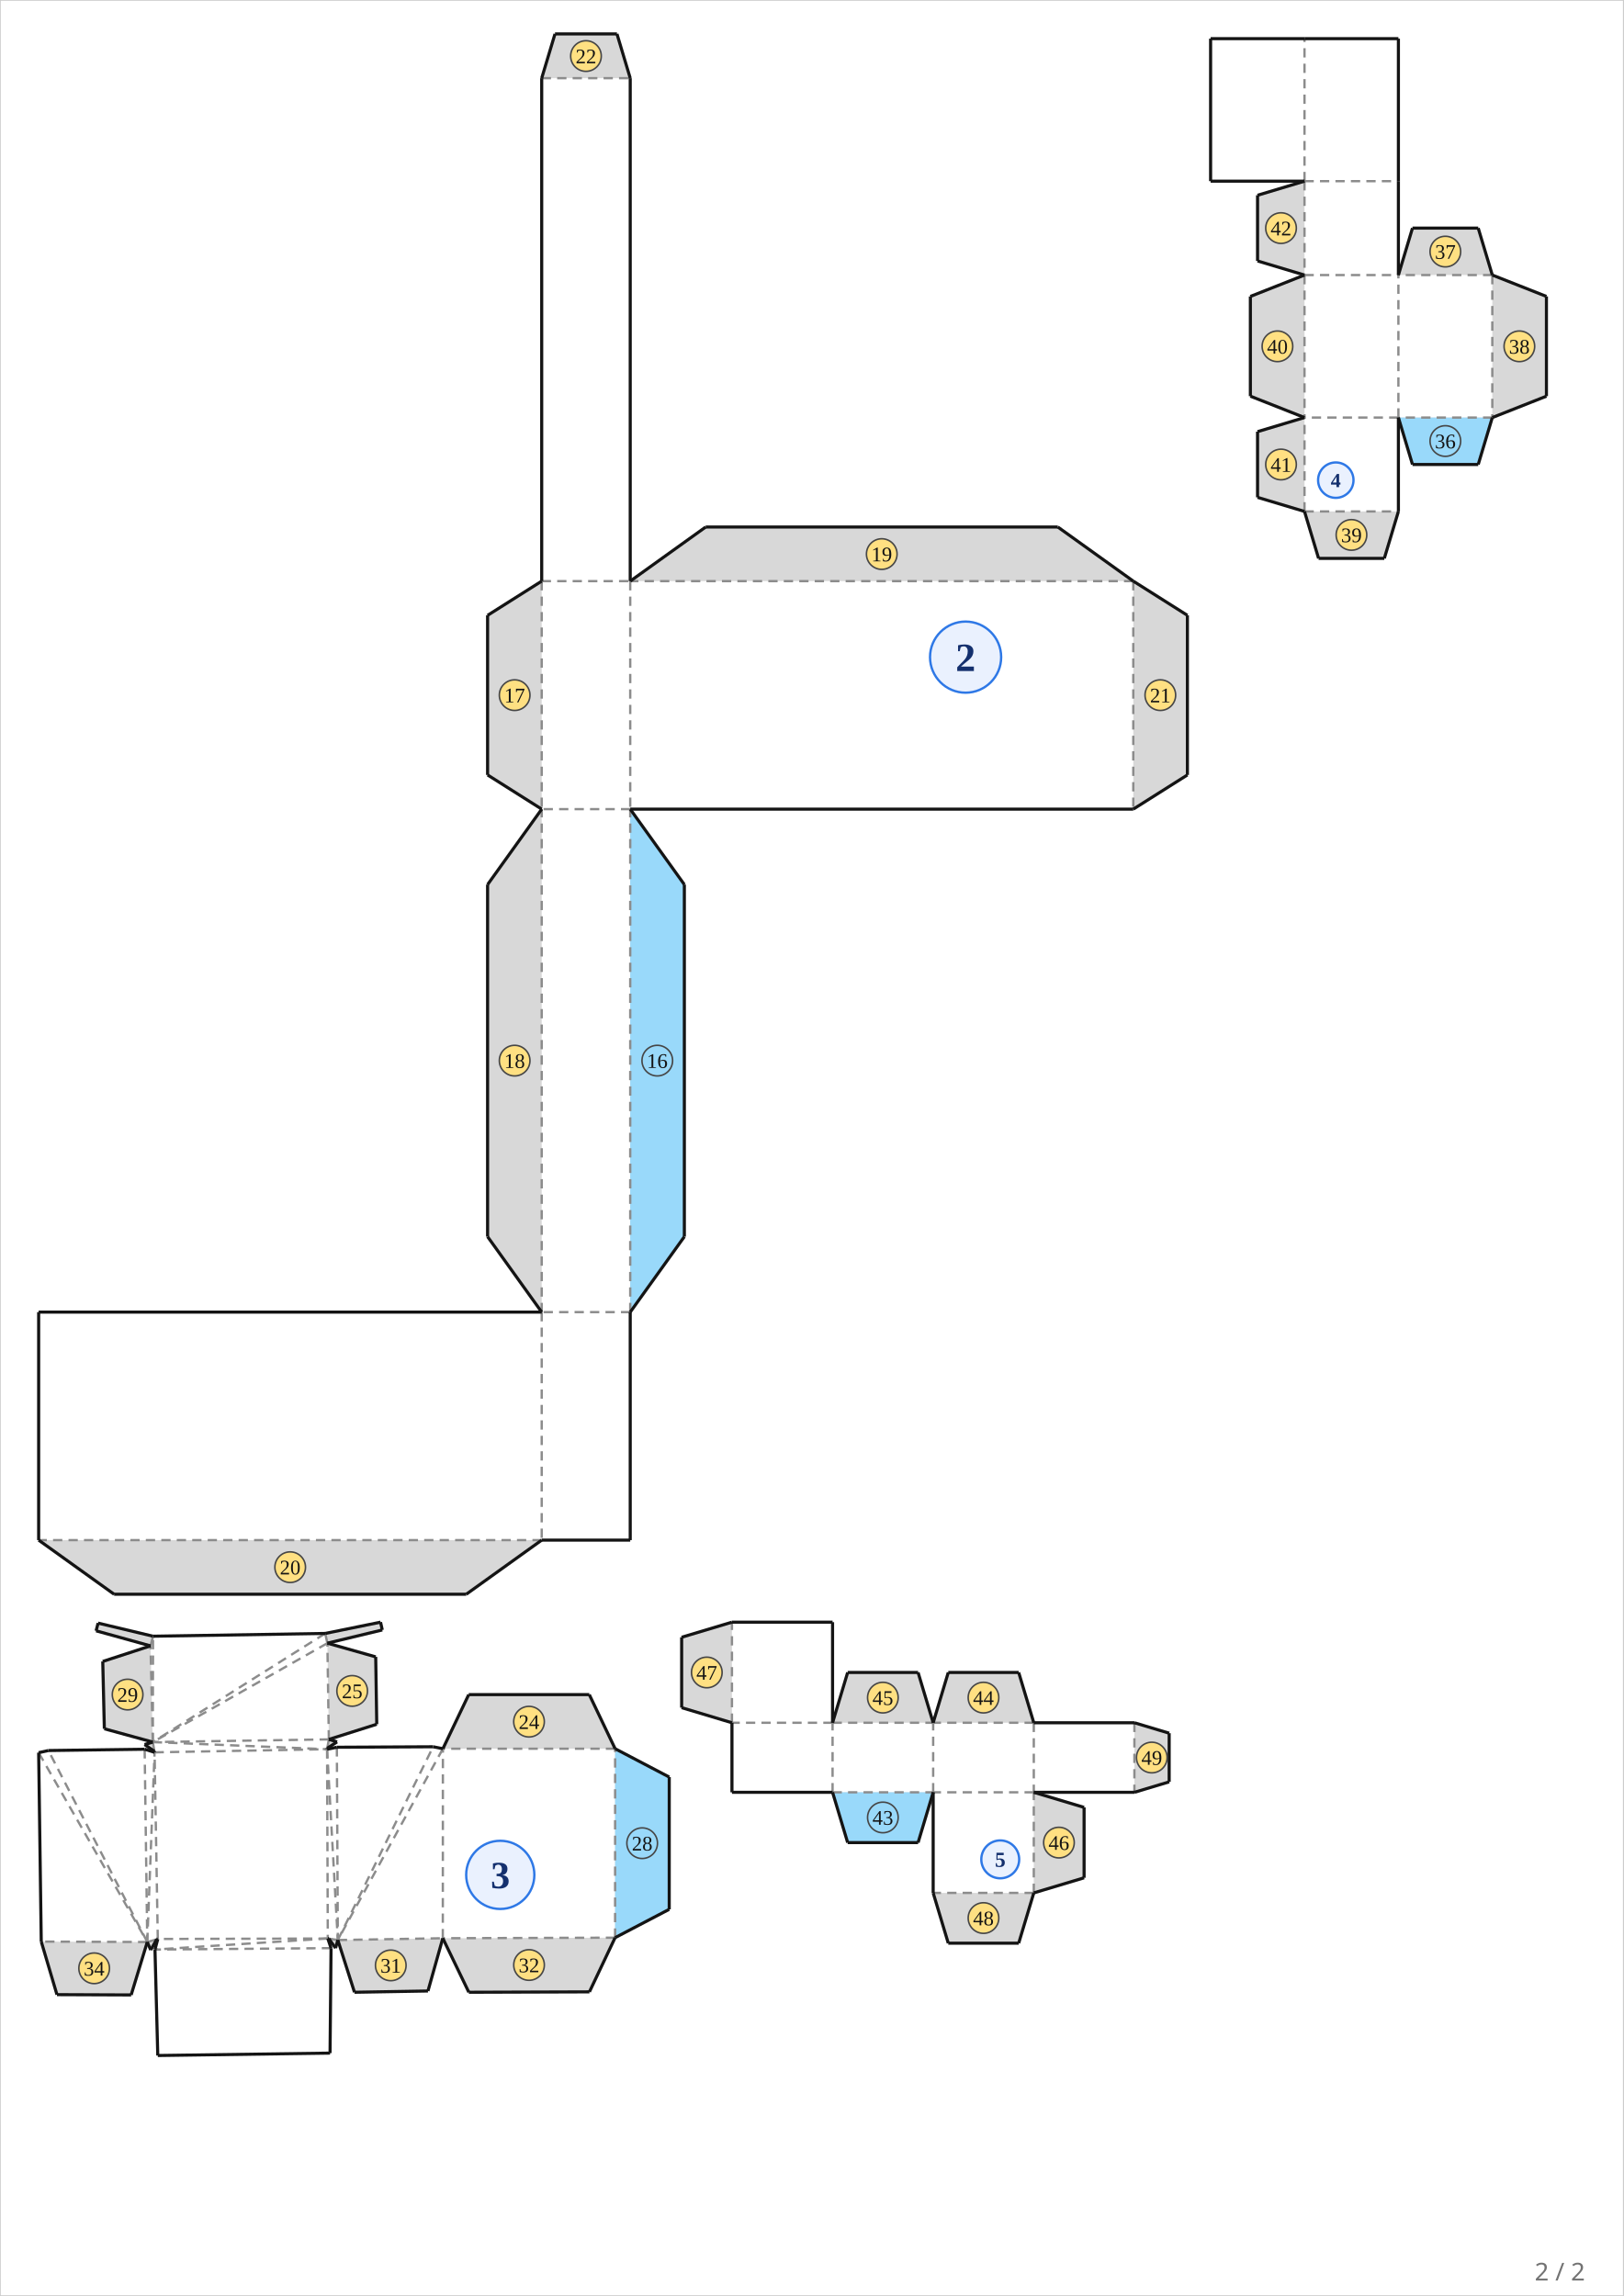
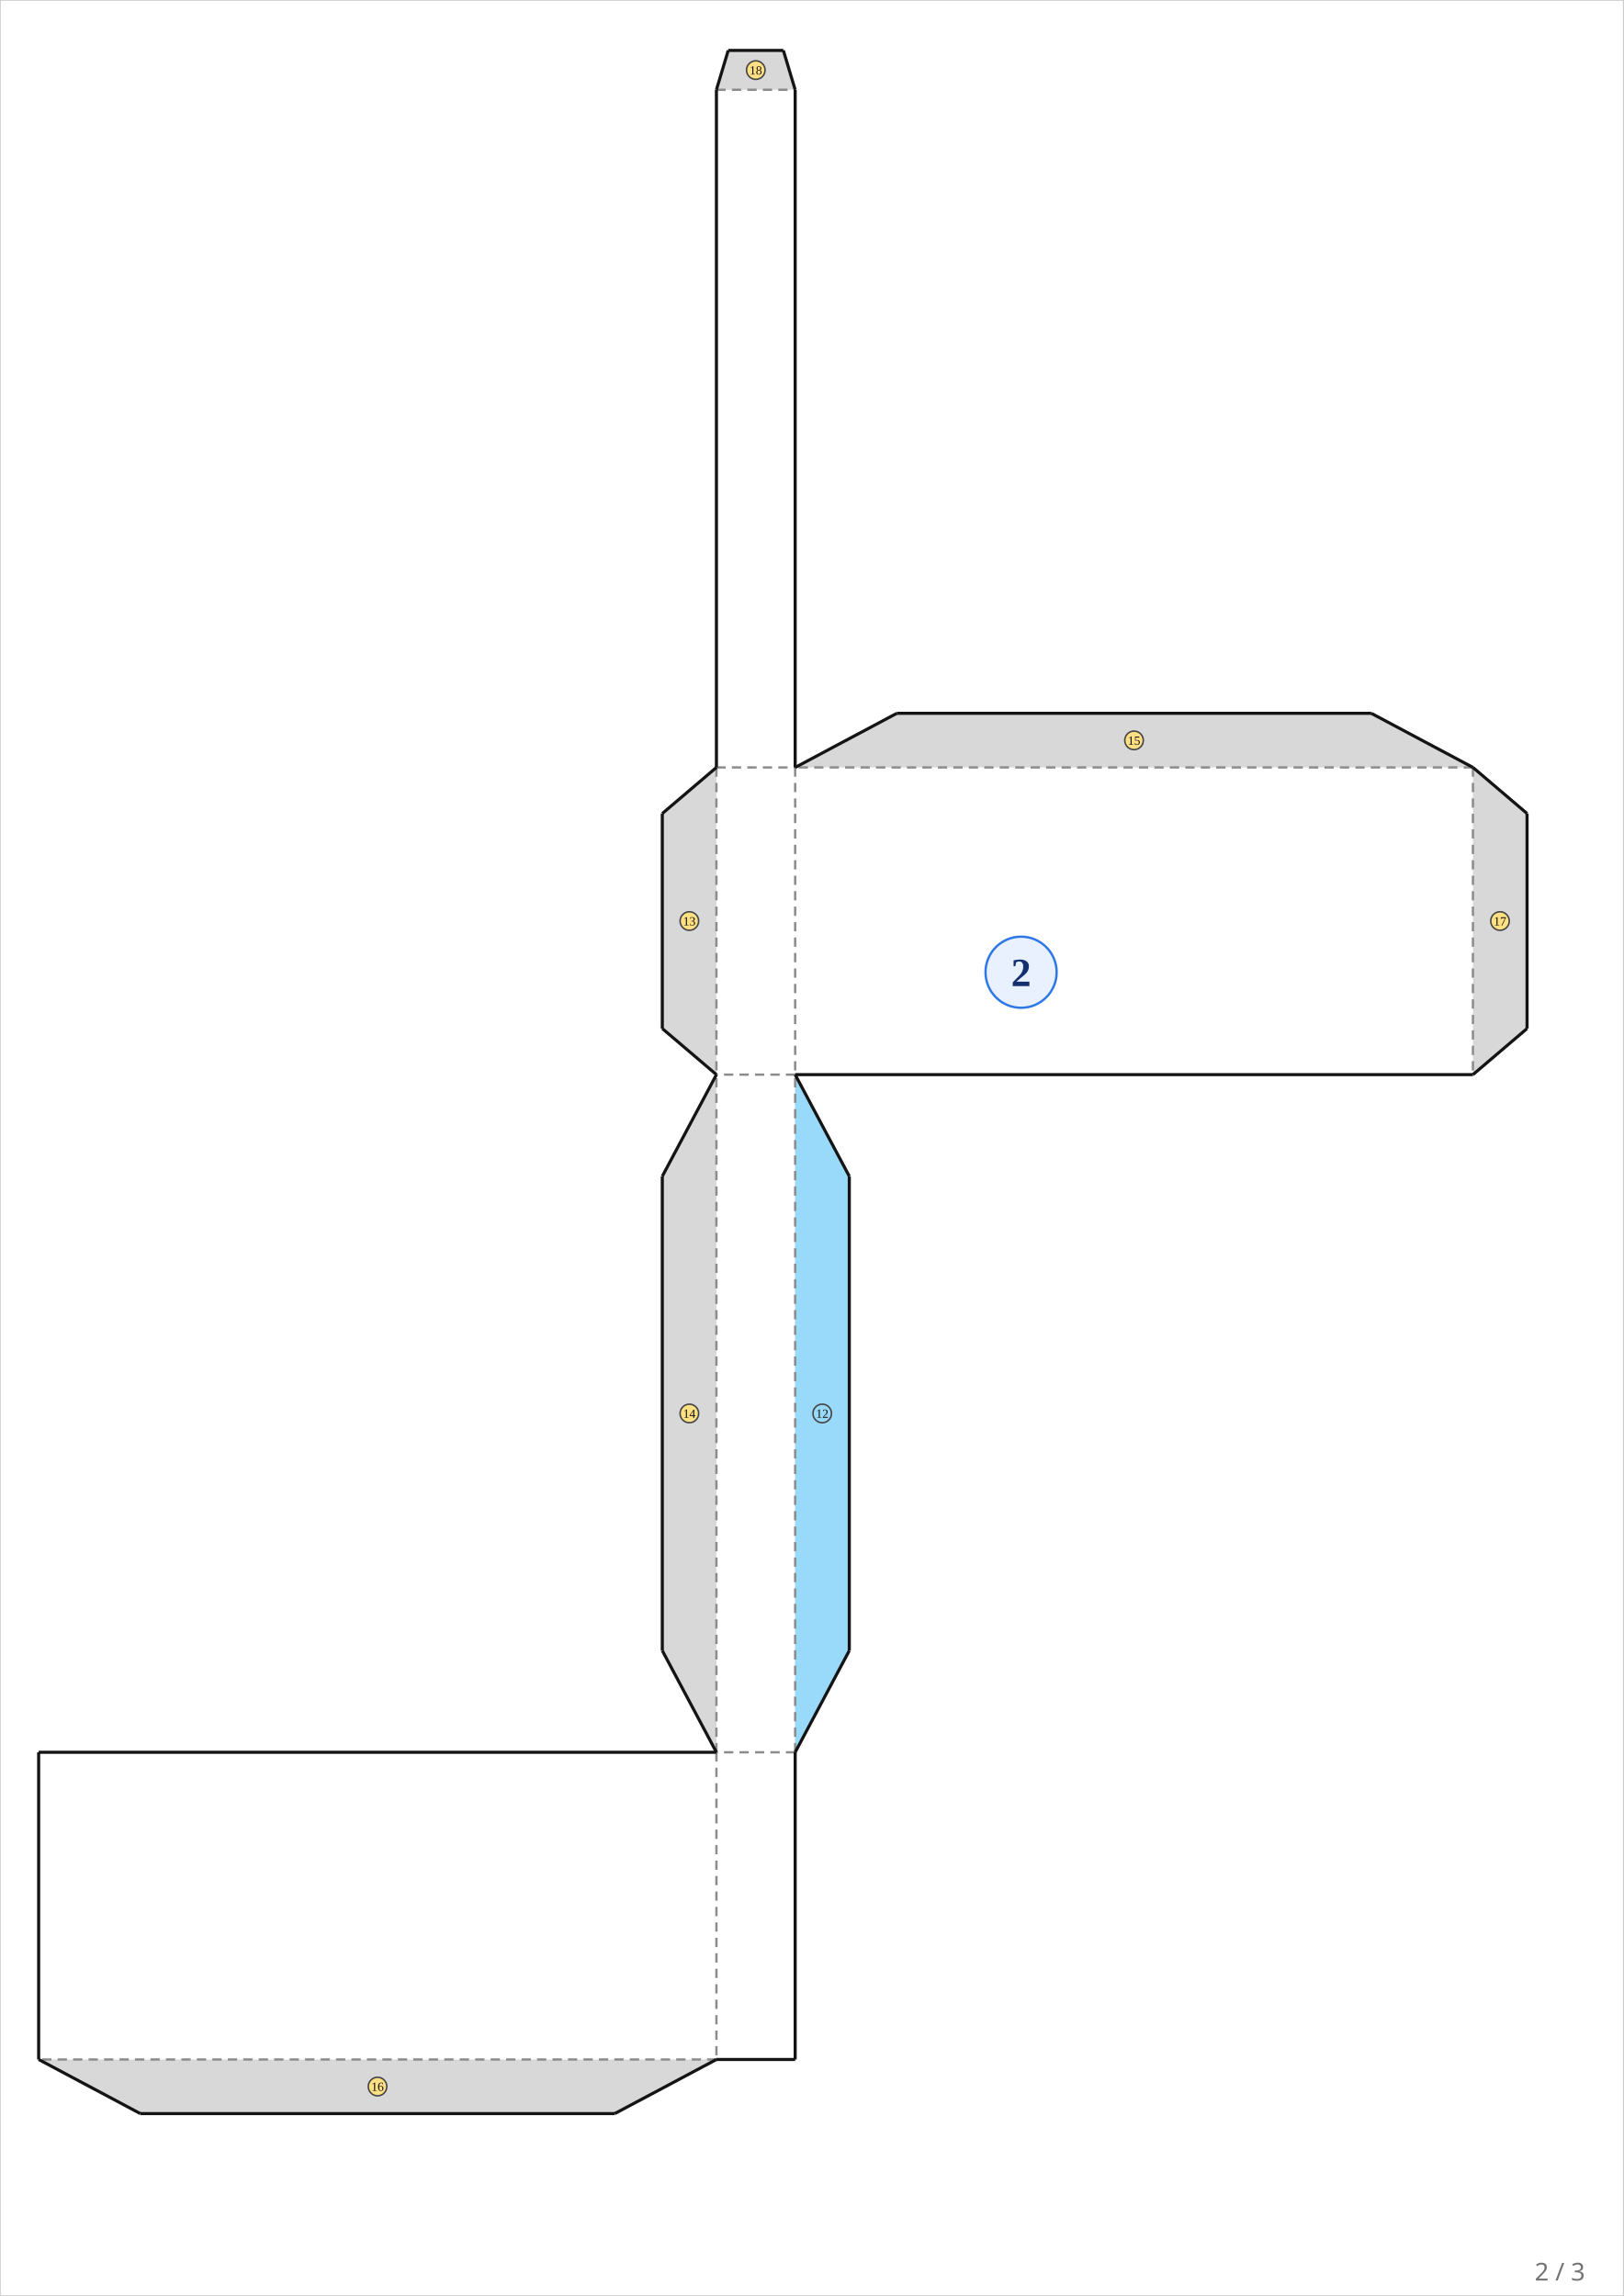
<svg xmlns="http://www.w3.org/2000/svg" width="210.00mm" height="297.00mm" viewBox="0 0 210.00 297.00">
  <rect x="0" y="0" width="210.00" height="297.00" fill="#ffffff" stroke="#cccccc" stroke-width="0.2" />
-   <polygon points="81.51,104.667 88.51,114.426 88.51,159.969 81.51,169.728" fill="rgb(216,216,216)" />
-   <polygon points="70.061,104.667 63.061,100.243 63.061,79.597 70.061,75.172" fill="rgb(216,216,216)" />
-   <polygon points="70.061,104.667 63.061,114.426 63.061,159.969 70.061,169.728" fill="rgb(216,216,216)" />
-   <polygon points="81.51,75.172 91.269,68.172 136.812,68.172 146.571,75.172" fill="rgb(216,216,216)" />
-   <polygon points="5.0,199.223 14.759,206.223 60.302,206.223 70.061,199.223" fill="rgb(216,216,216)" />
-   <polygon points="146.571,104.667 153.571,100.243 153.571,79.597 146.571,75.172" fill="rgb(216,216,216)" />
-   <polygon points="81.51,10.111 79.793,4.387 71.779,4.387 70.061,10.111" fill="rgb(216,216,216)" />
-   <polygon points="81.51,104.667 88.51,114.426 88.51,159.969 81.51,169.728" fill="#99d9fa" />
-   <line x1="81.51" y1="104.667" x2="70.061" y2="104.667" stroke="#8c8c8c" stroke-width="0.3" stroke-dasharray="1.2,0.8" />
-   <line x1="81.51" y1="75.172" x2="81.51" y2="104.667" stroke="#8c8c8c" stroke-width="0.3" stroke-dasharray="1.2,0.8" />
-   <line x1="70.061" y1="75.172" x2="81.51" y2="75.172" stroke="#8c8c8c" stroke-width="0.3" stroke-dasharray="1.2,0.8" />
-   <line x1="81.51" y1="169.728" x2="70.061" y2="169.728" stroke="#8c8c8c" stroke-width="0.3" stroke-dasharray="1.2,0.8" />
-   <line x1="70.061" y1="169.728" x2="70.061" y2="199.223" stroke="#8c8c8c" stroke-width="0.3" stroke-dasharray="1.2,0.8" />
-   <line x1="81.51" y1="169.728" x2="81.51" y2="104.667" stroke="#8c8c8c" stroke-width="0.3" stroke-dasharray="1.2,0.8" />
-   <line x1="70.061" y1="75.172" x2="70.061" y2="104.667" stroke="#8c8c8c" stroke-width="0.3" stroke-dasharray="1.2,0.8" />
-   <line x1="70.061" y1="169.728" x2="70.061" y2="104.667" stroke="#8c8c8c" stroke-width="0.3" stroke-dasharray="1.2,0.8" />
-   <line x1="146.571" y1="75.172" x2="81.51" y2="75.172" stroke="#8c8c8c" stroke-width="0.3" stroke-dasharray="1.2,0.8" />
-   <line x1="70.061" y1="199.223" x2="5.0" y2="199.223" stroke="#8c8c8c" stroke-width="0.3" stroke-dasharray="1.2,0.8" />
-   <line x1="146.571" y1="75.172" x2="146.571" y2="104.667" stroke="#8c8c8c" stroke-width="0.3" stroke-dasharray="1.2,0.8" />
-   <line x1="70.061" y1="10.111" x2="81.51" y2="10.111" stroke="#8c8c8c" stroke-width="0.3" stroke-dasharray="1.2,0.8" />
-   <line x1="146.571" y1="104.667" x2="81.51" y2="104.667" stroke="#141414" stroke-width="0.4" />
-   <line x1="5.0" y1="199.223" x2="5.0" y2="169.728" stroke="#141414" stroke-width="0.4" />
-   <line x1="5.0" y1="169.728" x2="70.061" y2="169.728" stroke="#141414" stroke-width="0.4" />
-   <line x1="81.51" y1="10.111" x2="81.51" y2="75.172" stroke="#141414" stroke-width="0.4" />
-   <line x1="70.061" y1="75.172" x2="70.061" y2="10.111" stroke="#141414" stroke-width="0.4" />
-   <line x1="81.51" y1="169.728" x2="81.51" y2="199.223" stroke="#141414" stroke-width="0.4" />
-   <line x1="81.51" y1="199.223" x2="70.061" y2="199.223" stroke="#141414" stroke-width="0.4" />
-   <line x1="81.51" y1="104.667" x2="88.51" y2="114.426" stroke="#141414" stroke-width="0.4" />
-   <line x1="88.51" y1="114.426" x2="88.51" y2="159.969" stroke="#141414" stroke-width="0.4" />
-   <line x1="88.51" y1="159.969" x2="81.51" y2="169.728" stroke="#141414" stroke-width="0.4" />
-   <line x1="70.061" y1="104.667" x2="63.061" y2="100.243" stroke="#141414" stroke-width="0.4" />
-   <line x1="63.061" y1="100.243" x2="63.061" y2="79.597" stroke="#141414" stroke-width="0.4" />
-   <line x1="63.061" y1="79.597" x2="70.061" y2="75.172" stroke="#141414" stroke-width="0.4" />
-   <line x1="70.061" y1="104.667" x2="63.061" y2="114.426" stroke="#141414" stroke-width="0.4" />
-   <line x1="63.061" y1="114.426" x2="63.061" y2="159.969" stroke="#141414" stroke-width="0.4" />
-   <line x1="63.061" y1="159.969" x2="70.061" y2="169.728" stroke="#141414" stroke-width="0.4" />
-   <line x1="81.51" y1="75.172" x2="91.269" y2="68.172" stroke="#141414" stroke-width="0.4" />
-   <line x1="91.269" y1="68.172" x2="136.812" y2="68.172" stroke="#141414" stroke-width="0.4" />
-   <line x1="136.812" y1="68.172" x2="146.571" y2="75.172" stroke="#141414" stroke-width="0.4" />
-   <line x1="5.0" y1="199.223" x2="14.759" y2="206.223" stroke="#141414" stroke-width="0.4" />
-   <line x1="14.759" y1="206.223" x2="60.302" y2="206.223" stroke="#141414" stroke-width="0.4" />
-   <line x1="60.302" y1="206.223" x2="70.061" y2="199.223" stroke="#141414" stroke-width="0.4" />
-   <line x1="146.571" y1="104.667" x2="153.571" y2="100.243" stroke="#141414" stroke-width="0.4" />
-   <line x1="153.571" y1="100.243" x2="153.571" y2="79.597" stroke="#141414" stroke-width="0.4" />
-   <line x1="153.571" y1="79.597" x2="146.571" y2="75.172" stroke="#141414" stroke-width="0.4" />
-   <line x1="81.51" y1="10.111" x2="79.793" y2="4.387" stroke="#141414" stroke-width="0.4" />
-   <line x1="79.793" y1="4.387" x2="71.779" y2="4.387" stroke="#141414" stroke-width="0.4" />
-   <line x1="71.779" y1="4.387" x2="70.061" y2="10.111" stroke="#141414" stroke-width="0.4" />
-   <circle cx="85.01" cy="137.198" r="1.98" fill="#99d9fa" stroke="#464646" stroke-width="0.2" />
-   <text x="85.01" y="138.14" font-size="2.69" text-anchor="middle" fill="#141414">16</text>
-   <circle cx="66.561" cy="89.92" r="1.98" fill="#ffe082" stroke="#464646" stroke-width="0.2" />
-   <text x="66.561" y="90.86" font-size="2.69" text-anchor="middle" fill="#141414">17</text>
-   <circle cx="66.561" cy="137.198" r="1.98" fill="#ffe082" stroke="#464646" stroke-width="0.2" />
-   <text x="66.561" y="138.14" font-size="2.69" text-anchor="middle" fill="#141414">18</text>
-   <circle cx="114.041" cy="71.672" r="1.98" fill="#ffe082" stroke="#464646" stroke-width="0.2" />
-   <text x="114.041" y="72.61" font-size="2.69" text-anchor="middle" fill="#141414">19</text>
-   <circle cx="37.531" cy="202.723" r="1.98" fill="#ffe082" stroke="#464646" stroke-width="0.2" />
-   <text x="37.531" y="203.66" font-size="2.69" text-anchor="middle" fill="#141414">20</text>
-   <circle cx="150.071" cy="89.92" r="1.98" fill="#ffe082" stroke="#464646" stroke-width="0.2" />
-   <text x="150.071" y="90.86" font-size="2.69" text-anchor="middle" fill="#141414">21</text>
-   <circle cx="75.786" cy="7.249" r="1.98" fill="#ffe082" stroke="#464646" stroke-width="0.2" />
-   <text x="75.786" y="8.19" font-size="2.69" text-anchor="middle" fill="#141414">22</text>
-   <circle cx="124.884" cy="85.004" r="4.60" fill="#eaf1fe" stroke="#2e78e6" stroke-width="0.3" />
-   <text x="124.884" y="86.80" font-size="5.20" text-anchor="middle" fill="#14306e" font-weight="bold">2</text>
-   <polygon points="42.062,211.293 49.217,209.836 49.441,210.844 42.341,212.553" fill="rgb(216,216,216)" />
-   <polygon points="57.282,226.207 60.623,219.207 76.215,219.207 79.556,226.207" fill="rgb(216,216,216)" />
-   <polygon points="42.341,212.553 48.593,214.325 48.726,223.038 42.531,225.0" fill="rgb(216,216,216)" />
-   <polygon points="42.302,226.27 42.325,226.143 43.595,225.323 42.531,225.0" fill="rgb(216,216,216)" />
-   <polygon points="19.79,211.653 12.687,209.957 12.429,210.957 19.468,212.903" fill="rgb(216,216,216)" />
-   <polygon points="79.556,226.207 86.556,229.874 86.553,246.982 79.553,250.647" fill="rgb(216,216,216)" />
-   <polygon points="19.468,212.903 13.29,214.917 13.496,223.628 19.762,225.348" fill="rgb(216,216,216)" />
-   <polygon points="19.992,226.674 19.969,226.541 18.701,225.668 19.762,225.348" fill="rgb(216,216,216)" />
-   <polygon points="57.27,250.721 55.351,257.545 45.846,257.709 43.692,250.955" fill="rgb(216,216,216)" />
-   <polygon points="57.27,250.721 60.636,257.709 76.234,257.658 79.553,250.647" fill="rgb(216,216,216)" />
-   <polygon points="42.395,250.757 42.525,250.777 43.401,251.996 43.692,250.955" fill="rgb(216,216,216)" />
-   <polygon points="5.336,251.155 7.366,258.018 16.964,258.056 19.047,251.209" fill="rgb(216,216,216)" />
-   <polygon points="20.408,250.816 20.272,250.855 19.493,252.242 19.047,251.209" fill="rgb(216,216,216)" />
-   <polygon points="79.556,226.207 86.556,229.874 86.553,246.982 79.553,250.647" fill="#99d9fa" />
-   <line x1="57.27" y1="250.721" x2="57.282" y2="226.207" stroke="#8c8c8c" stroke-width="0.3" stroke-dasharray="1.2,0.8" />
-   <line x1="42.341" y1="212.553" x2="19.762" y2="225.348" stroke="#8c8c8c" stroke-width="0.3" stroke-dasharray="1.2,0.8" />
-   <line x1="43.692" y1="250.955" x2="56.016" y2="225.953" stroke="#8c8c8c" stroke-width="0.3" stroke-dasharray="1.2,0.8" />
-   <line x1="19.992" y1="226.674" x2="42.302" y2="226.27" stroke="#8c8c8c" stroke-width="0.3" stroke-dasharray="1.2,0.8" />
-   <line x1="19.762" y1="225.348" x2="42.302" y2="226.27" stroke="#8c8c8c" stroke-width="0.3" stroke-dasharray="1.2,0.8" />
-   <line x1="42.302" y1="226.27" x2="42.395" y2="250.757" stroke="#8c8c8c" stroke-width="0.3" stroke-dasharray="1.2,0.8" />
-   <line x1="42.302" y1="226.27" x2="43.692" y2="250.955" stroke="#8c8c8c" stroke-width="0.3" stroke-dasharray="1.2,0.8" />
-   <line x1="42.531" y1="225.0" x2="19.762" y2="225.348" stroke="#8c8c8c" stroke-width="0.3" stroke-dasharray="1.2,0.8" />
-   <line x1="43.568" y1="226.016" x2="43.692" y2="250.955" stroke="#8c8c8c" stroke-width="0.3" stroke-dasharray="1.2,0.8" />
-   <line x1="19.047" y1="251.209" x2="6.261" y2="226.44" stroke="#8c8c8c" stroke-width="0.3" stroke-dasharray="1.2,0.8" />
-   <line x1="20.407" y1="250.816" x2="19.992" y2="226.674" stroke="#8c8c8c" stroke-width="0.3" stroke-dasharray="1.2,0.8" />
-   <line x1="19.047" y1="251.209" x2="19.992" y2="226.674" stroke="#8c8c8c" stroke-width="0.3" stroke-dasharray="1.2,0.8" />
-   <line x1="18.708" y1="226.271" x2="19.047" y2="251.209" stroke="#8c8c8c" stroke-width="0.3" stroke-dasharray="1.2,0.8" />
-   <line x1="42.395" y1="250.757" x2="20.407" y2="250.816" stroke="#8c8c8c" stroke-width="0.3" stroke-dasharray="1.2,0.8" />
-   <line x1="42.395" y1="250.757" x2="20.044" y2="252.184" stroke="#8c8c8c" stroke-width="0.3" stroke-dasharray="1.2,0.8" />
-   <line x1="42.815" y1="252.001" x2="20.044" y2="252.184" stroke="#8c8c8c" stroke-width="0.3" stroke-dasharray="1.2,0.8" />
-   <line x1="42.061" y1="211.293" x2="19.762" y2="225.348" stroke="#8c8c8c" stroke-width="0.3" stroke-dasharray="1.2,0.8" />
-   <line x1="57.282" y1="226.207" x2="43.692" y2="250.955" stroke="#8c8c8c" stroke-width="0.3" stroke-dasharray="1.2,0.8" />
-   <line x1="19.762" y1="225.348" x2="19.79" y2="211.653" stroke="#8c8c8c" stroke-width="0.3" stroke-dasharray="1.2,0.8" />
-   <line x1="5.0" y1="226.717" x2="19.047" y2="251.209" stroke="#8c8c8c" stroke-width="0.3" stroke-dasharray="1.2,0.8" />
-   <line x1="42.341" y1="212.553" x2="42.062" y2="211.293" stroke="#8c8c8c" stroke-width="0.3" stroke-dasharray="1.2,0.8" />
-   <line x1="79.556" y1="226.207" x2="57.282" y2="226.207" stroke="#8c8c8c" stroke-width="0.3" stroke-dasharray="1.2,0.8" />
-   <line x1="42.531" y1="225.0" x2="42.341" y2="212.553" stroke="#8c8c8c" stroke-width="0.3" stroke-dasharray="1.2,0.8" />
-   <line x1="42.531" y1="225.0" x2="42.302" y2="226.27" stroke="#8c8c8c" stroke-width="0.3" stroke-dasharray="1.2,0.8" />
-   <line x1="19.468" y1="212.903" x2="19.79" y2="211.653" stroke="#8c8c8c" stroke-width="0.3" stroke-dasharray="1.2,0.8" />
-   <line x1="79.553" y1="250.647" x2="79.556" y2="226.207" stroke="#8c8c8c" stroke-width="0.3" stroke-dasharray="1.2,0.8" />
-   <line x1="19.762" y1="225.348" x2="19.468" y2="212.903" stroke="#8c8c8c" stroke-width="0.3" stroke-dasharray="1.2,0.8" />
-   <line x1="19.762" y1="225.348" x2="19.992" y2="226.674" stroke="#8c8c8c" stroke-width="0.3" stroke-dasharray="1.2,0.8" />
-   <line x1="43.692" y1="250.955" x2="57.27" y2="250.721" stroke="#8c8c8c" stroke-width="0.3" stroke-dasharray="1.2,0.8" />
-   <line x1="79.553" y1="250.647" x2="57.27" y2="250.721" stroke="#8c8c8c" stroke-width="0.3" stroke-dasharray="1.2,0.8" />
-   <line x1="43.692" y1="250.955" x2="42.395" y2="250.757" stroke="#8c8c8c" stroke-width="0.3" stroke-dasharray="1.2,0.8" />
-   <line x1="19.047" y1="251.209" x2="5.336" y2="251.155" stroke="#8c8c8c" stroke-width="0.3" stroke-dasharray="1.2,0.8" />
-   <line x1="19.047" y1="251.209" x2="20.408" y2="250.816" stroke="#8c8c8c" stroke-width="0.3" stroke-dasharray="1.2,0.8" />
-   <line x1="56.016" y1="225.953" x2="57.282" y2="226.207" stroke="#141414" stroke-width="0.4" />
-   <line x1="19.79" y1="211.653" x2="42.061" y2="211.293" stroke="#141414" stroke-width="0.4" />
-   <line x1="43.568" y1="226.016" x2="56.016" y2="225.953" stroke="#141414" stroke-width="0.4" />
-   <line x1="42.302" y1="226.27" x2="43.568" y2="226.016" stroke="#141414" stroke-width="0.4" />
-   <line x1="5.0" y1="226.717" x2="6.261" y2="226.44" stroke="#141414" stroke-width="0.4" />
-   <line x1="5.336" y1="251.155" x2="5.0" y2="226.717" stroke="#141414" stroke-width="0.4" />
-   <line x1="6.261" y1="226.44" x2="18.708" y2="226.271" stroke="#141414" stroke-width="0.4" />
-   <line x1="18.708" y1="226.271" x2="19.992" y2="226.674" stroke="#141414" stroke-width="0.4" />
-   <line x1="42.815" y1="252.001" x2="42.686" y2="265.58" stroke="#141414" stroke-width="0.4" />
-   <line x1="42.686" y1="265.58" x2="20.406" y2="265.891" stroke="#141414" stroke-width="0.4" />
-   <line x1="42.395" y1="250.757" x2="42.815" y2="252.001" stroke="#141414" stroke-width="0.4" />
-   <line x1="20.406" y1="265.891" x2="20.044" y2="252.184" stroke="#141414" stroke-width="0.4" />
-   <line x1="20.044" y1="252.184" x2="20.407" y2="250.816" stroke="#141414" stroke-width="0.4" />
-   <line x1="42.062" y1="211.293" x2="49.217" y2="209.836" stroke="#141414" stroke-width="0.4" />
-   <line x1="49.217" y1="209.836" x2="49.441" y2="210.844" stroke="#141414" stroke-width="0.4" />
-   <line x1="49.441" y1="210.844" x2="42.341" y2="212.553" stroke="#141414" stroke-width="0.4" />
-   <line x1="57.282" y1="226.207" x2="60.623" y2="219.207" stroke="#141414" stroke-width="0.4" />
-   <line x1="60.623" y1="219.207" x2="76.215" y2="219.207" stroke="#141414" stroke-width="0.4" />
-   <line x1="76.215" y1="219.207" x2="79.556" y2="226.207" stroke="#141414" stroke-width="0.4" />
-   <line x1="42.341" y1="212.553" x2="48.593" y2="214.325" stroke="#141414" stroke-width="0.4" />
-   <line x1="48.593" y1="214.325" x2="48.726" y2="223.038" stroke="#141414" stroke-width="0.4" />
-   <line x1="48.726" y1="223.038" x2="42.531" y2="225.0" stroke="#141414" stroke-width="0.4" />
-   <line x1="42.302" y1="226.27" x2="42.325" y2="226.143" stroke="#141414" stroke-width="0.4" />
-   <line x1="42.325" y1="226.143" x2="43.595" y2="225.323" stroke="#141414" stroke-width="0.4" />
-   <line x1="43.595" y1="225.323" x2="42.531" y2="225.0" stroke="#141414" stroke-width="0.4" />
-   <line x1="19.79" y1="211.653" x2="12.687" y2="209.957" stroke="#141414" stroke-width="0.4" />
-   <line x1="12.687" y1="209.957" x2="12.429" y2="210.957" stroke="#141414" stroke-width="0.4" />
-   <line x1="12.429" y1="210.957" x2="19.468" y2="212.903" stroke="#141414" stroke-width="0.4" />
-   <line x1="79.556" y1="226.207" x2="86.556" y2="229.874" stroke="#141414" stroke-width="0.4" />
-   <line x1="86.556" y1="229.874" x2="86.553" y2="246.982" stroke="#141414" stroke-width="0.4" />
-   <line x1="86.553" y1="246.982" x2="79.553" y2="250.647" stroke="#141414" stroke-width="0.4" />
-   <line x1="19.468" y1="212.903" x2="13.29" y2="214.917" stroke="#141414" stroke-width="0.4" />
-   <line x1="13.29" y1="214.917" x2="13.496" y2="223.628" stroke="#141414" stroke-width="0.4" />
-   <line x1="13.496" y1="223.628" x2="19.762" y2="225.348" stroke="#141414" stroke-width="0.4" />
-   <line x1="19.992" y1="226.674" x2="19.969" y2="226.541" stroke="#141414" stroke-width="0.4" />
-   <line x1="19.969" y1="226.541" x2="18.701" y2="225.668" stroke="#141414" stroke-width="0.4" />
-   <line x1="18.701" y1="225.668" x2="19.762" y2="225.348" stroke="#141414" stroke-width="0.4" />
-   <line x1="57.27" y1="250.721" x2="55.351" y2="257.545" stroke="#141414" stroke-width="0.4" />
-   <line x1="55.351" y1="257.545" x2="45.846" y2="257.709" stroke="#141414" stroke-width="0.4" />
-   <line x1="45.846" y1="257.709" x2="43.692" y2="250.955" stroke="#141414" stroke-width="0.4" />
-   <line x1="57.27" y1="250.721" x2="60.636" y2="257.709" stroke="#141414" stroke-width="0.4" />
-   <line x1="60.636" y1="257.709" x2="76.234" y2="257.658" stroke="#141414" stroke-width="0.4" />
-   <line x1="76.234" y1="257.658" x2="79.553" y2="250.647" stroke="#141414" stroke-width="0.4" />
-   <line x1="42.395" y1="250.757" x2="42.525" y2="250.777" stroke="#141414" stroke-width="0.4" />
-   <line x1="42.525" y1="250.777" x2="43.401" y2="251.996" stroke="#141414" stroke-width="0.4" />
-   <line x1="43.401" y1="251.996" x2="43.692" y2="250.955" stroke="#141414" stroke-width="0.4" />
-   <line x1="5.336" y1="251.155" x2="7.366" y2="258.018" stroke="#141414" stroke-width="0.4" />
-   <line x1="7.366" y1="258.018" x2="16.964" y2="258.056" stroke="#141414" stroke-width="0.4" />
-   <line x1="16.964" y1="258.056" x2="19.047" y2="251.209" stroke="#141414" stroke-width="0.4" />
-   <line x1="20.408" y1="250.816" x2="20.272" y2="250.855" stroke="#141414" stroke-width="0.4" />
-   <line x1="20.272" y1="250.855" x2="19.493" y2="252.242" stroke="#141414" stroke-width="0.4" />
-   <line x1="19.493" y1="252.242" x2="19.047" y2="251.209" stroke="#141414" stroke-width="0.4" />
-   <circle cx="68.419" cy="222.707" r="1.98" fill="#ffe082" stroke="#464646" stroke-width="0.2" />
-   <text x="68.419" y="223.65" font-size="2.69" text-anchor="middle" fill="#141414">24</text>
-   <circle cx="45.548" cy="218.729" r="1.98" fill="#ffe082" stroke="#464646" stroke-width="0.2" />
-   <text x="45.548" y="219.67" font-size="2.69" text-anchor="middle" fill="#141414">25</text>
-   <circle cx="83.055" cy="238.427" r="1.98" fill="#99d9fa" stroke="#464646" stroke-width="0.2" />
-   <text x="83.055" y="239.37" font-size="2.69" text-anchor="middle" fill="#141414">28</text>
-   <circle cx="16.504" cy="219.199" r="1.98" fill="#ffe082" stroke="#464646" stroke-width="0.2" />
-   <text x="16.504" y="220.14" font-size="2.69" text-anchor="middle" fill="#141414">29</text>
-   <circle cx="50.54" cy="254.233" r="1.98" fill="#ffe082" stroke="#464646" stroke-width="0.2" />
-   <text x="50.54" y="255.17" font-size="2.69" text-anchor="middle" fill="#141414">31</text>
-   <circle cx="68.423" cy="254.184" r="1.98" fill="#ffe082" stroke="#464646" stroke-width="0.2" />
-   <text x="68.423" y="255.12" font-size="2.69" text-anchor="middle" fill="#141414">32</text>
-   <circle cx="12.178" cy="254.61" r="1.98" fill="#ffe082" stroke="#464646" stroke-width="0.2" />
-   <text x="12.178" y="255.55" font-size="2.69" text-anchor="middle" fill="#141414">34</text>
-   <circle cx="64.702" cy="242.525" r="4.41" fill="#eaf1fe" stroke="#2e78e6" stroke-width="0.3" />
-   <text x="64.702" y="244.25" font-size="4.98" text-anchor="middle" fill="#14306e" font-weight="bold">3</text>
-   <polygon points="180.861,54.013 182.683,60.085 191.184,60.085 193.006,54.013" fill="rgb(216,216,216)" />
-   <polygon points="180.861,35.579 182.683,29.506 191.184,29.506 193.006,35.579" fill="rgb(216,216,216)" />
-   <polygon points="193.006,54.013 200.006,51.248 200.006,38.344 193.006,35.579" fill="rgb(216,216,216)" />
-   <polygon points="180.861,66.158 179.039,72.23 170.538,72.23 168.716,66.158" fill="rgb(216,216,216)" />
-   <polygon points="168.716,54.013 161.716,51.248 161.716,38.344 168.716,35.579" fill="rgb(216,216,216)" />
-   <polygon points="168.716,54.013 162.644,55.835 162.644,64.336 168.716,66.158" fill="rgb(216,216,216)" />
-   <polygon points="168.716,35.579 162.644,33.757 162.644,25.256 168.716,23.434" fill="rgb(216,216,216)" />
-   <polygon points="180.861,54.013 182.683,60.085 191.184,60.085 193.006,54.013" fill="#99d9fa" />
-   <line x1="180.861" y1="54.013" x2="180.861" y2="35.579" stroke="#8c8c8c" stroke-width="0.3" stroke-dasharray="1.2,0.8" />
-   <line x1="180.861" y1="54.013" x2="168.716" y2="54.013" stroke="#8c8c8c" stroke-width="0.3" stroke-dasharray="1.2,0.8" />
-   <line x1="168.716" y1="35.579" x2="180.861" y2="35.579" stroke="#8c8c8c" stroke-width="0.3" stroke-dasharray="1.2,0.8" />
-   <line x1="168.716" y1="23.434" x2="180.861" y2="23.434" stroke="#8c8c8c" stroke-width="0.3" stroke-dasharray="1.2,0.8" />
-   <line x1="168.716" y1="23.434" x2="168.716" y2="5.0" stroke="#8c8c8c" stroke-width="0.3" stroke-dasharray="1.2,0.8" />
-   <line x1="193.006" y1="54.013" x2="180.861" y2="54.013" stroke="#8c8c8c" stroke-width="0.3" stroke-dasharray="1.2,0.8" />
-   <line x1="193.006" y1="35.579" x2="180.861" y2="35.579" stroke="#8c8c8c" stroke-width="0.3" stroke-dasharray="1.2,0.8" />
-   <line x1="193.006" y1="35.579" x2="193.006" y2="54.013" stroke="#8c8c8c" stroke-width="0.3" stroke-dasharray="1.2,0.8" />
-   <line x1="168.716" y1="66.158" x2="180.861" y2="66.158" stroke="#8c8c8c" stroke-width="0.3" stroke-dasharray="1.2,0.8" />
-   <line x1="168.716" y1="35.579" x2="168.716" y2="54.013" stroke="#8c8c8c" stroke-width="0.3" stroke-dasharray="1.2,0.8" />
-   <line x1="168.716" y1="66.158" x2="168.716" y2="54.013" stroke="#8c8c8c" stroke-width="0.3" stroke-dasharray="1.2,0.8" />
-   <line x1="168.716" y1="23.434" x2="168.716" y2="35.579" stroke="#8c8c8c" stroke-width="0.3" stroke-dasharray="1.2,0.8" />
-   <line x1="180.861" y1="54.013" x2="180.861" y2="66.158" stroke="#141414" stroke-width="0.4" />
-   <line x1="180.861" y1="23.434" x2="180.861" y2="35.579" stroke="#141414" stroke-width="0.4" />
-   <line x1="180.861" y1="5.0" x2="180.861" y2="23.434" stroke="#141414" stroke-width="0.4" />
-   <line x1="168.716" y1="5.0" x2="180.861" y2="5.0" stroke="#141414" stroke-width="0.4" />
-   <line x1="156.571" y1="23.434" x2="156.571" y2="5.0" stroke="#141414" stroke-width="0.4" />
-   <line x1="156.571" y1="5.0" x2="168.716" y2="5.0" stroke="#141414" stroke-width="0.4" />
-   <line x1="168.716" y1="23.434" x2="156.571" y2="23.434" stroke="#141414" stroke-width="0.4" />
-   <line x1="180.861" y1="54.013" x2="182.683" y2="60.085" stroke="#141414" stroke-width="0.4" />
-   <line x1="182.683" y1="60.085" x2="191.184" y2="60.085" stroke="#141414" stroke-width="0.4" />
-   <line x1="191.184" y1="60.085" x2="193.006" y2="54.013" stroke="#141414" stroke-width="0.4" />
-   <line x1="180.861" y1="35.579" x2="182.683" y2="29.506" stroke="#141414" stroke-width="0.4" />
-   <line x1="182.683" y1="29.506" x2="191.184" y2="29.506" stroke="#141414" stroke-width="0.4" />
-   <line x1="191.184" y1="29.506" x2="193.006" y2="35.579" stroke="#141414" stroke-width="0.4" />
-   <line x1="193.006" y1="54.013" x2="200.006" y2="51.248" stroke="#141414" stroke-width="0.4" />
-   <line x1="200.006" y1="51.248" x2="200.006" y2="38.344" stroke="#141414" stroke-width="0.4" />
-   <line x1="200.006" y1="38.344" x2="193.006" y2="35.579" stroke="#141414" stroke-width="0.4" />
-   <line x1="180.861" y1="66.158" x2="179.039" y2="72.23" stroke="#141414" stroke-width="0.4" />
-   <line x1="179.039" y1="72.23" x2="170.538" y2="72.23" stroke="#141414" stroke-width="0.4" />
-   <line x1="170.538" y1="72.23" x2="168.716" y2="66.158" stroke="#141414" stroke-width="0.4" />
-   <line x1="168.716" y1="54.013" x2="161.716" y2="51.248" stroke="#141414" stroke-width="0.4" />
-   <line x1="161.716" y1="51.248" x2="161.716" y2="38.344" stroke="#141414" stroke-width="0.4" />
-   <line x1="161.716" y1="38.344" x2="168.716" y2="35.579" stroke="#141414" stroke-width="0.4" />
-   <line x1="168.716" y1="54.013" x2="162.644" y2="55.835" stroke="#141414" stroke-width="0.4" />
-   <line x1="162.644" y1="55.835" x2="162.644" y2="64.336" stroke="#141414" stroke-width="0.4" />
-   <line x1="162.644" y1="64.336" x2="168.716" y2="66.158" stroke="#141414" stroke-width="0.4" />
-   <line x1="168.716" y1="35.579" x2="162.644" y2="33.757" stroke="#141414" stroke-width="0.4" />
-   <line x1="162.644" y1="33.757" x2="162.644" y2="25.256" stroke="#141414" stroke-width="0.4" />
-   <line x1="162.644" y1="25.256" x2="168.716" y2="23.434" stroke="#141414" stroke-width="0.4" />
-   <circle cx="186.933" cy="57.049" r="1.98" fill="#99d9fa" stroke="#464646" stroke-width="0.2" />
-   <text x="186.933" y="57.99" font-size="2.69" text-anchor="middle" fill="#141414">36</text>
-   <circle cx="186.933" cy="32.543" r="1.98" fill="#ffe082" stroke="#464646" stroke-width="0.2" />
-   <text x="186.933" y="33.48" font-size="2.69" text-anchor="middle" fill="#141414">37</text>
-   <circle cx="196.506" cy="44.796" r="1.98" fill="#ffe082" stroke="#464646" stroke-width="0.2" />
-   <text x="196.506" y="45.74" font-size="2.69" text-anchor="middle" fill="#141414">38</text>
-   <circle cx="174.789" cy="69.194" r="1.98" fill="#ffe082" stroke="#464646" stroke-width="0.2" />
-   <text x="174.789" y="70.13" font-size="2.69" text-anchor="middle" fill="#141414">39</text>
-   <circle cx="165.216" cy="44.796" r="1.98" fill="#ffe082" stroke="#464646" stroke-width="0.2" />
-   <text x="165.216" y="45.74" font-size="2.69" text-anchor="middle" fill="#141414">40</text>
-   <circle cx="165.68" cy="60.085" r="1.98" fill="#ffe082" stroke="#464646" stroke-width="0.2" />
-   <text x="165.68" y="61.03" font-size="2.69" text-anchor="middle" fill="#141414">41</text>
-   <circle cx="165.68" cy="29.507" r="1.98" fill="#ffe082" stroke="#464646" stroke-width="0.2" />
-   <text x="165.68" y="30.45" font-size="2.69" text-anchor="middle" fill="#141414">42</text>
-   <circle cx="172.764" cy="62.11" r="2.29" fill="#eaf1fe" stroke="#2e78e6" stroke-width="0.3" />
-   <text x="172.764" y="63.01" font-size="2.60" text-anchor="middle" fill="#14306e" font-weight="bold">4</text>
-   <polygon points="120.691,231.844 118.74,238.35 109.631,238.35 107.679,231.844" fill="rgb(216,216,216)" />
-   <polygon points="120.691,222.848 122.643,216.342 131.752,216.342 133.704,222.848" fill="rgb(216,216,216)" />
-   <polygon points="120.691,222.848 118.74,216.342 109.631,216.342 107.679,222.848" fill="rgb(216,216,216)" />
-   <polygon points="133.704,231.844 140.21,233.796 140.21,242.904 133.704,244.856" fill="rgb(216,216,216)" />
-   <polygon points="94.667,209.836 88.161,211.788 88.161,220.897 94.667,222.848" fill="rgb(216,216,216)" />
-   <polygon points="120.691,244.856 122.643,251.362 131.752,251.362 133.704,244.856" fill="rgb(216,216,216)" />
-   <polygon points="146.716,231.844 151.214,230.494 151.214,224.198 146.716,222.848" fill="rgb(216,216,216)" />
-   <polygon points="120.691,231.844 118.74,238.35 109.631,238.35 107.679,231.844" fill="#99d9fa" />
-   <line x1="120.691" y1="231.844" x2="120.691" y2="222.849" stroke="#8c8c8c" stroke-width="0.3" stroke-dasharray="1.2,0.8" />
-   <line x1="133.704" y1="231.844" x2="120.691" y2="231.844" stroke="#8c8c8c" stroke-width="0.3" stroke-dasharray="1.2,0.8" />
-   <line x1="133.704" y1="222.849" x2="133.704" y2="231.844" stroke="#8c8c8c" stroke-width="0.3" stroke-dasharray="1.2,0.8" />
-   <line x1="107.679" y1="231.844" x2="107.679" y2="222.849" stroke="#8c8c8c" stroke-width="0.3" stroke-dasharray="1.2,0.8" />
-   <line x1="107.679" y1="222.849" x2="94.667" y2="222.849" stroke="#8c8c8c" stroke-width="0.3" stroke-dasharray="1.2,0.8" />
-   <line x1="107.679" y1="231.844" x2="120.691" y2="231.844" stroke="#8c8c8c" stroke-width="0.3" stroke-dasharray="1.2,0.8" />
-   <line x1="133.704" y1="222.848" x2="120.691" y2="222.848" stroke="#8c8c8c" stroke-width="0.3" stroke-dasharray="1.2,0.8" />
-   <line x1="107.679" y1="222.848" x2="120.691" y2="222.848" stroke="#8c8c8c" stroke-width="0.3" stroke-dasharray="1.2,0.8" />
-   <line x1="133.704" y1="244.856" x2="133.704" y2="231.844" stroke="#8c8c8c" stroke-width="0.3" stroke-dasharray="1.2,0.8" />
-   <line x1="94.667" y1="222.848" x2="94.667" y2="209.836" stroke="#8c8c8c" stroke-width="0.3" stroke-dasharray="1.2,0.8" />
-   <line x1="133.704" y1="244.856" x2="120.691" y2="244.856" stroke="#8c8c8c" stroke-width="0.3" stroke-dasharray="1.2,0.8" />
-   <line x1="146.716" y1="222.848" x2="146.716" y2="231.844" stroke="#8c8c8c" stroke-width="0.3" stroke-dasharray="1.2,0.8" />
-   <line x1="120.691" y1="244.856" x2="120.691" y2="231.844" stroke="#141414" stroke-width="0.4" />
-   <line x1="94.667" y1="209.836" x2="107.679" y2="209.836" stroke="#141414" stroke-width="0.4" />
-   <line x1="107.679" y1="209.836" x2="107.679" y2="222.849" stroke="#141414" stroke-width="0.4" />
-   <line x1="146.716" y1="231.844" x2="133.704" y2="231.844" stroke="#141414" stroke-width="0.4" />
-   <line x1="133.704" y1="222.849" x2="146.716" y2="222.849" stroke="#141414" stroke-width="0.4" />
-   <line x1="107.679" y1="231.844" x2="94.667" y2="231.844" stroke="#141414" stroke-width="0.4" />
-   <line x1="94.667" y1="231.844" x2="94.667" y2="222.849" stroke="#141414" stroke-width="0.4" />
-   <line x1="120.691" y1="231.844" x2="118.74" y2="238.35" stroke="#141414" stroke-width="0.4" />
-   <line x1="118.74" y1="238.35" x2="109.631" y2="238.35" stroke="#141414" stroke-width="0.4" />
-   <line x1="109.631" y1="238.35" x2="107.679" y2="231.844" stroke="#141414" stroke-width="0.4" />
-   <line x1="120.691" y1="222.848" x2="122.643" y2="216.342" stroke="#141414" stroke-width="0.4" />
-   <line x1="122.643" y1="216.342" x2="131.752" y2="216.342" stroke="#141414" stroke-width="0.4" />
-   <line x1="131.752" y1="216.342" x2="133.704" y2="222.848" stroke="#141414" stroke-width="0.4" />
-   <line x1="120.691" y1="222.848" x2="118.74" y2="216.342" stroke="#141414" stroke-width="0.4" />
-   <line x1="118.74" y1="216.342" x2="109.631" y2="216.342" stroke="#141414" stroke-width="0.4" />
-   <line x1="109.631" y1="216.342" x2="107.679" y2="222.848" stroke="#141414" stroke-width="0.4" />
-   <line x1="133.704" y1="231.844" x2="140.21" y2="233.796" stroke="#141414" stroke-width="0.4" />
-   <line x1="140.21" y1="233.796" x2="140.21" y2="242.904" stroke="#141414" stroke-width="0.4" />
-   <line x1="140.21" y1="242.904" x2="133.704" y2="244.856" stroke="#141414" stroke-width="0.4" />
-   <line x1="94.667" y1="209.836" x2="88.161" y2="211.788" stroke="#141414" stroke-width="0.4" />
-   <line x1="88.161" y1="211.788" x2="88.161" y2="220.897" stroke="#141414" stroke-width="0.4" />
-   <line x1="88.161" y1="220.897" x2="94.667" y2="222.848" stroke="#141414" stroke-width="0.4" />
-   <line x1="120.691" y1="244.856" x2="122.643" y2="251.362" stroke="#141414" stroke-width="0.4" />
-   <line x1="122.643" y1="251.362" x2="131.752" y2="251.362" stroke="#141414" stroke-width="0.4" />
-   <line x1="131.752" y1="251.362" x2="133.704" y2="244.856" stroke="#141414" stroke-width="0.4" />
-   <line x1="146.716" y1="231.844" x2="151.214" y2="230.494" stroke="#141414" stroke-width="0.4" />
-   <line x1="151.214" y1="230.494" x2="151.214" y2="224.198" stroke="#141414" stroke-width="0.4" />
-   <line x1="151.214" y1="224.198" x2="146.716" y2="222.848" stroke="#141414" stroke-width="0.4" />
-   <circle cx="114.185" cy="235.097" r="1.98" fill="#99d9fa" stroke="#464646" stroke-width="0.2" />
-   <text x="114.185" y="236.04" font-size="2.69" text-anchor="middle" fill="#141414">43</text>
-   <circle cx="127.198" cy="219.595" r="1.98" fill="#ffe082" stroke="#464646" stroke-width="0.2" />
-   <text x="127.198" y="220.54" font-size="2.69" text-anchor="middle" fill="#141414">44</text>
-   <circle cx="114.185" cy="219.595" r="1.98" fill="#ffe082" stroke="#464646" stroke-width="0.2" />
-   <text x="114.185" y="220.54" font-size="2.69" text-anchor="middle" fill="#141414">45</text>
-   <circle cx="136.957" cy="238.35" r="1.98" fill="#ffe082" stroke="#464646" stroke-width="0.2" />
-   <text x="136.957" y="239.29" font-size="2.69" text-anchor="middle" fill="#141414">46</text>
-   <circle cx="91.414" cy="216.342" r="1.98" fill="#ffe082" stroke="#464646" stroke-width="0.2" />
-   <text x="91.414" y="217.28" font-size="2.69" text-anchor="middle" fill="#141414">47</text>
-   <circle cx="127.198" cy="248.109" r="1.98" fill="#ffe082" stroke="#464646" stroke-width="0.2" />
-   <text x="127.198" y="249.05" font-size="2.69" text-anchor="middle" fill="#141414">48</text>
-   <circle cx="148.965" cy="227.346" r="1.98" fill="#ffe082" stroke="#464646" stroke-width="0.2" />
-   <text x="148.965" y="228.29" font-size="2.69" text-anchor="middle" fill="#141414">49</text>
-   <circle cx="129.366" cy="240.519" r="2.45" fill="#eaf1fe" stroke="#2e78e6" stroke-width="0.3" />
-   <text x="129.366" y="241.48" font-size="2.77" text-anchor="middle" fill="#14306e" font-weight="bold">5</text>
-   <text x="205.0" y="295.0" font-size="3.2" text-anchor="end" fill="#737373" font-family="sans-serif">2 / 2</text>
+   <polygon points="102.842,139.009 109.842,152.158 109.842,213.518 102.842,226.667" fill="rgb(216,216,216)" />
+   <polygon points="92.658,139.009 85.658,133.048 85.658,105.232 92.658,99.271" fill="rgb(216,216,216)" />
+   <polygon points="92.658,139.009 85.658,152.158 85.658,213.518 92.658,226.667" fill="rgb(216,216,216)" />
+   <polygon points="102.842,99.271 115.991,92.271 177.351,92.271 190.5,99.271" fill="rgb(216,216,216)" />
+   <polygon points="5.0,266.405 18.148,273.405 79.509,273.405 92.658,266.405" fill="rgb(216,216,216)" />
+   <polygon points="190.5,139.009 197.5,133.048 197.5,105.232 190.5,99.271" fill="rgb(216,216,216)" />
+   <polygon points="102.842,11.613 101.315,6.521 94.185,6.521 92.658,11.613" fill="rgb(216,216,216)" />
+   <polygon points="102.842,139.009 109.842,152.158 109.842,213.518 102.842,226.667" fill="#99d9fa" />
+   <line x1="102.842" y1="139.009" x2="92.658" y2="139.009" stroke="#8c8c8c" stroke-width="0.3" stroke-dasharray="1.2,0.8" />
+   <line x1="102.842" y1="99.271" x2="102.842" y2="139.009" stroke="#8c8c8c" stroke-width="0.3" stroke-dasharray="1.2,0.8" />
+   <line x1="92.658" y1="99.271" x2="102.842" y2="99.271" stroke="#8c8c8c" stroke-width="0.3" stroke-dasharray="1.2,0.8" />
+   <line x1="102.842" y1="226.667" x2="92.658" y2="226.667" stroke="#8c8c8c" stroke-width="0.3" stroke-dasharray="1.2,0.8" />
+   <line x1="92.658" y1="226.667" x2="92.658" y2="266.405" stroke="#8c8c8c" stroke-width="0.3" stroke-dasharray="1.2,0.8" />
+   <line x1="102.842" y1="226.667" x2="102.842" y2="139.009" stroke="#8c8c8c" stroke-width="0.3" stroke-dasharray="1.2,0.8" />
+   <line x1="92.658" y1="99.271" x2="92.658" y2="139.009" stroke="#8c8c8c" stroke-width="0.3" stroke-dasharray="1.2,0.8" />
+   <line x1="92.658" y1="226.667" x2="92.658" y2="139.009" stroke="#8c8c8c" stroke-width="0.3" stroke-dasharray="1.2,0.8" />
+   <line x1="190.5" y1="99.271" x2="102.842" y2="99.271" stroke="#8c8c8c" stroke-width="0.3" stroke-dasharray="1.2,0.8" />
+   <line x1="92.658" y1="266.405" x2="5.0" y2="266.405" stroke="#8c8c8c" stroke-width="0.3" stroke-dasharray="1.2,0.8" />
+   <line x1="190.5" y1="99.271" x2="190.5" y2="139.009" stroke="#8c8c8c" stroke-width="0.3" stroke-dasharray="1.2,0.8" />
+   <line x1="92.658" y1="11.613" x2="102.842" y2="11.613" stroke="#8c8c8c" stroke-width="0.3" stroke-dasharray="1.2,0.8" />
+   <line x1="190.5" y1="139.009" x2="102.842" y2="139.009" stroke="#141414" stroke-width="0.4" />
+   <line x1="5.0" y1="266.405" x2="5.0" y2="226.667" stroke="#141414" stroke-width="0.4" />
+   <line x1="5.0" y1="226.667" x2="92.658" y2="226.667" stroke="#141414" stroke-width="0.4" />
+   <line x1="102.842" y1="11.613" x2="102.842" y2="99.271" stroke="#141414" stroke-width="0.4" />
+   <line x1="92.658" y1="99.271" x2="92.658" y2="11.613" stroke="#141414" stroke-width="0.4" />
+   <line x1="102.842" y1="226.667" x2="102.842" y2="266.405" stroke="#141414" stroke-width="0.4" />
+   <line x1="102.842" y1="266.405" x2="92.658" y2="266.405" stroke="#141414" stroke-width="0.4" />
+   <line x1="102.842" y1="139.009" x2="109.842" y2="152.158" stroke="#141414" stroke-width="0.4" />
+   <line x1="109.842" y1="152.158" x2="109.842" y2="213.518" stroke="#141414" stroke-width="0.4" />
+   <line x1="109.842" y1="213.518" x2="102.842" y2="226.667" stroke="#141414" stroke-width="0.4" />
+   <line x1="92.658" y1="139.009" x2="85.658" y2="133.048" stroke="#141414" stroke-width="0.4" />
+   <line x1="85.658" y1="133.048" x2="85.658" y2="105.232" stroke="#141414" stroke-width="0.4" />
+   <line x1="85.658" y1="105.232" x2="92.658" y2="99.271" stroke="#141414" stroke-width="0.4" />
+   <line x1="92.658" y1="139.009" x2="85.658" y2="152.158" stroke="#141414" stroke-width="0.4" />
+   <line x1="85.658" y1="152.158" x2="85.658" y2="213.518" stroke="#141414" stroke-width="0.4" />
+   <line x1="85.658" y1="213.518" x2="92.658" y2="226.667" stroke="#141414" stroke-width="0.4" />
+   <line x1="102.842" y1="99.271" x2="115.991" y2="92.271" stroke="#141414" stroke-width="0.4" />
+   <line x1="115.991" y1="92.271" x2="177.351" y2="92.271" stroke="#141414" stroke-width="0.4" />
+   <line x1="177.351" y1="92.271" x2="190.5" y2="99.271" stroke="#141414" stroke-width="0.4" />
+   <line x1="5.0" y1="266.405" x2="18.148" y2="273.405" stroke="#141414" stroke-width="0.4" />
+   <line x1="18.148" y1="273.405" x2="79.509" y2="273.405" stroke="#141414" stroke-width="0.4" />
+   <line x1="79.509" y1="273.405" x2="92.658" y2="266.405" stroke="#141414" stroke-width="0.4" />
+   <line x1="190.5" y1="139.009" x2="197.5" y2="133.048" stroke="#141414" stroke-width="0.4" />
+   <line x1="197.5" y1="133.048" x2="197.5" y2="105.232" stroke="#141414" stroke-width="0.4" />
+   <line x1="197.5" y1="105.232" x2="190.5" y2="99.271" stroke="#141414" stroke-width="0.4" />
+   <line x1="102.842" y1="11.613" x2="101.315" y2="6.521" stroke="#141414" stroke-width="0.4" />
+   <line x1="101.315" y1="6.521" x2="94.185" y2="6.521" stroke="#141414" stroke-width="0.4" />
+   <line x1="94.185" y1="6.521" x2="92.658" y2="11.613" stroke="#141414" stroke-width="0.4" />
+   <circle cx="106.342" cy="182.838" r="1.20" fill="#99d9fa" stroke="#464646" stroke-width="0.2" />
+   <text x="106.342" y="183.41" font-size="1.62" text-anchor="middle" fill="#141414">12</text>
+   <circle cx="89.158" cy="119.14" r="1.20" fill="#ffe082" stroke="#464646" stroke-width="0.2" />
+   <text x="89.158" y="119.71" font-size="1.62" text-anchor="middle" fill="#141414">13</text>
+   <circle cx="89.158" cy="182.838" r="1.20" fill="#ffe082" stroke="#464646" stroke-width="0.2" />
+   <text x="89.158" y="183.41" font-size="1.62" text-anchor="middle" fill="#141414">14</text>
+   <circle cx="146.671" cy="95.771" r="1.20" fill="#ffe082" stroke="#464646" stroke-width="0.2" />
+   <text x="146.671" y="96.34" font-size="1.62" text-anchor="middle" fill="#141414">15</text>
+   <circle cx="48.829" cy="269.905" r="1.20" fill="#ffe082" stroke="#464646" stroke-width="0.2" />
+   <text x="48.829" y="270.47" font-size="1.62" text-anchor="middle" fill="#141414">16</text>
+   <circle cx="194.0" cy="119.14" r="1.20" fill="#ffe082" stroke="#464646" stroke-width="0.2" />
+   <text x="194.0" y="119.71" font-size="1.62" text-anchor="middle" fill="#141414">17</text>
+   <circle cx="97.75" cy="9.067" r="1.20" fill="#ffe082" stroke="#464646" stroke-width="0.2" />
+   <text x="97.75" y="9.64" font-size="1.62" text-anchor="middle" fill="#141414">18</text>
+   <circle cx="132.061" cy="125.763" r="4.60" fill="#eaf1fe" stroke="#2e78e6" stroke-width="0.3" />
+   <text x="132.061" y="127.56" font-size="5.20" text-anchor="middle" fill="#14306e" font-weight="bold">2</text>
+   <text x="205.0" y="295.0" font-size="3.2" text-anchor="end" fill="#737373" font-family="sans-serif">2 / 3</text>
</svg>
